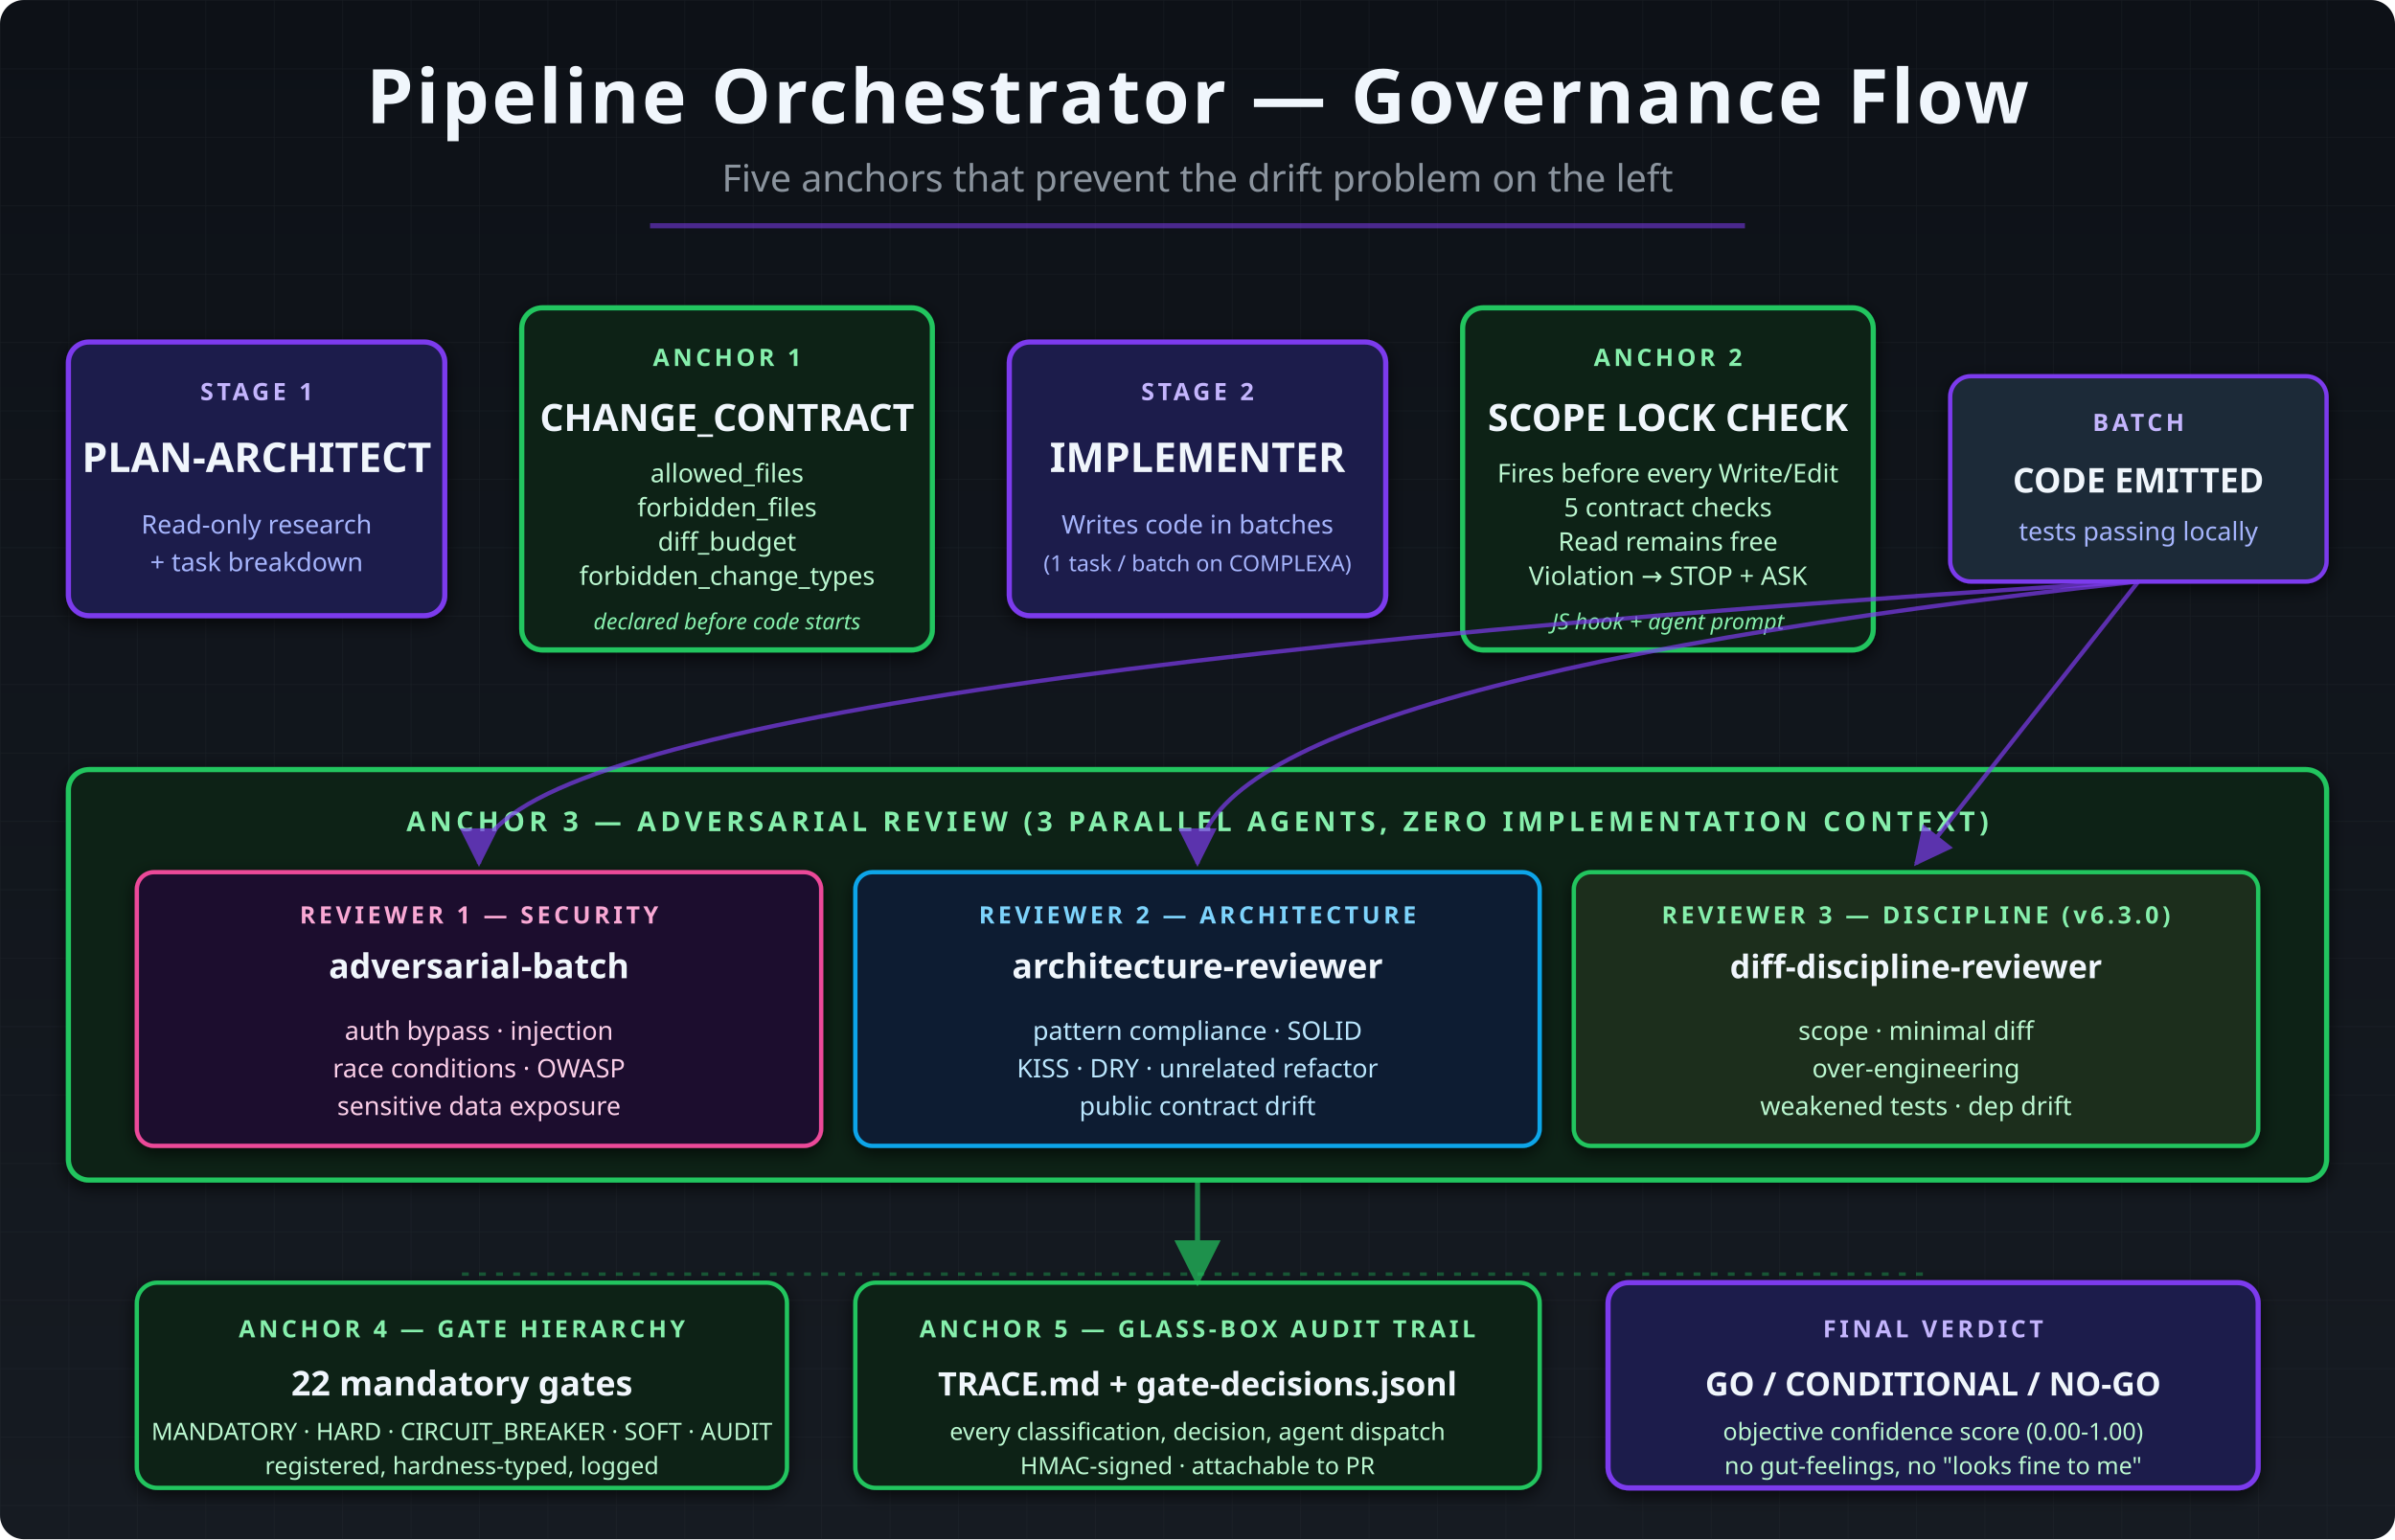
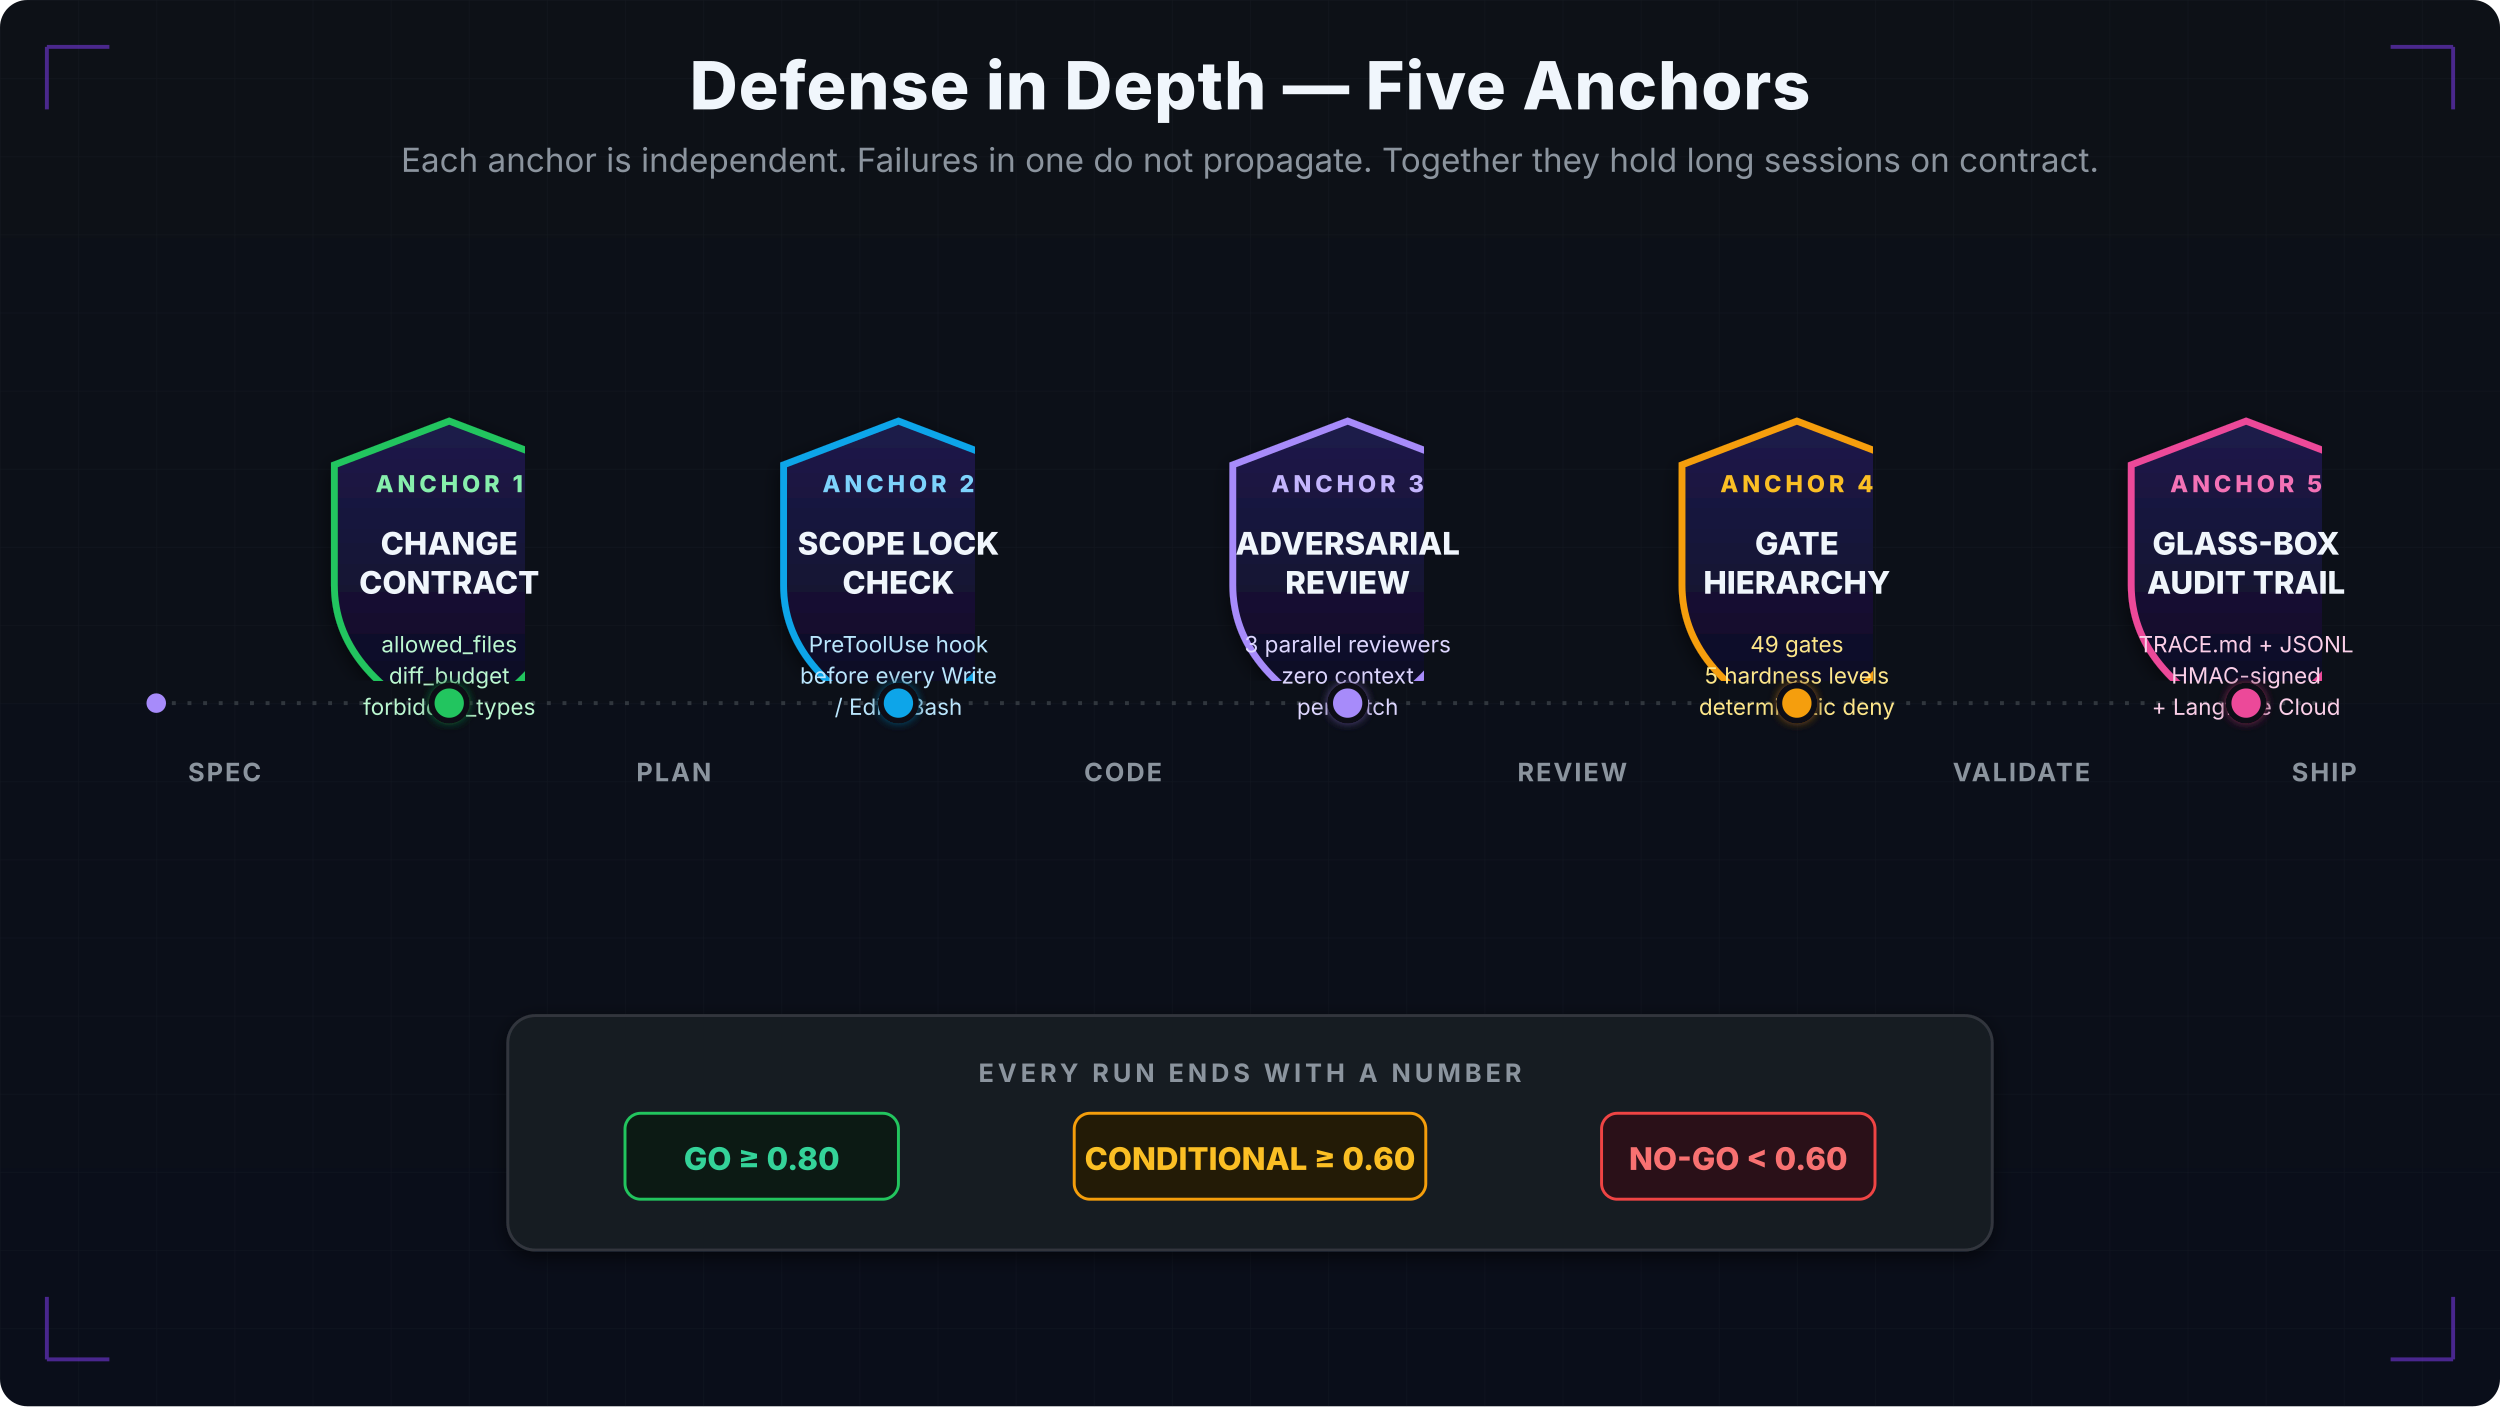
- <svg xmlns="http://www.w3.org/2000/svg" viewBox="0 0 1400 900" width="100%">
+ <svg xmlns="http://www.w3.org/2000/svg" viewBox="0 0 1280 720" width="100%" font-family="'Segoe UI', Inter, system-ui, sans-serif">
  <defs>
-     <linearGradient id="gfBg" x1="0" y1="0" x2="0" y2="1">
+     <linearGradient id="bg" x1="0" y1="0" x2="0" y2="1">
      <stop offset="0%" stop-color="#0d1117" />
-       <stop offset="100%" stop-color="#161b22" />
+       <stop offset="100%" stop-color="#0a0e1a" />
    </linearGradient>
-     <pattern id="gfGrid" width="40" height="40" patternUnits="userSpaceOnUse">
-       <path d="M 40 0 L 0 0 0 40" fill="none" stroke="#30363d" stroke-width="0.6" opacity="0.3" />
+     <pattern id="grid" width="40" height="40" patternUnits="userSpaceOnUse">
+       <path d="M 40 0 L 0 0 0 40" fill="none" stroke="#30363d" stroke-width="0.5" opacity="0.22" />
    </pattern>
-     <filter id="gfGlow" x="-50%" y="-50%" width="200%" height="200%">
-       <feGaussianBlur stdDeviation="3" result="blur" />
+     <linearGradient id="shieldGrad" x1="0" y1="0" x2="0" y2="1">
+       <stop offset="0%" stop-color="#1e1b4b" />
+       <stop offset="100%" stop-color="#0c0a1f" />
+     </linearGradient>
+     <filter id="soft" x="-20%" y="-20%" width="140%" height="140%">
+       <feDropShadow dx="0" dy="3" stdDeviation="5" flood-color="#000" flood-opacity="0.6" />
+     </filter>
+     <filter id="glow" x="-50%" y="-50%" width="200%" height="200%">
+       <feGaussianBlur stdDeviation="3" result="b" />
      <feMerge>
-         <feMergeNode in="blur" />
+         <feMergeNode in="b" />
        <feMergeNode in="SourceGraphic" />
      </feMerge>
    </filter>
-     <filter id="gfShadow" x="-20%" y="-20%" width="140%" height="140%">
-       <feDropShadow dx="0" dy="3" stdDeviation="5" flood-color="#000" flood-opacity="0.7" />
-     </filter>
-     <marker id="gfArrow" viewBox="0 0 12 12" refX="11" refY="6" markerWidth="9" markerHeight="9" orient="auto">
+     <symbol id="shield" viewBox="0 0 100 120">
+       <path d="M 50 4 L 92 20 L 92 64 Q 92 96 50 116 Q 8 96 8 64 L 8 20 Z" />
+     </symbol>
+     <marker id="arrow" viewBox="0 0 12 12" refX="10" refY="6" markerWidth="8" markerHeight="8" orient="auto">
      <path d="M 0 0 L 12 6 L 0 12 z" fill="#7C3AED" />
    </marker>
-     <marker id="gfArrowGreen" viewBox="0 0 12 12" refX="11" refY="6" markerWidth="9" markerHeight="9" orient="auto">
-       <path d="M 0 0 L 12 6 L 0 12 z" fill="#22C55E" />
-     </marker>
  </defs>
-   <rect width="1400" height="900" fill="url(#gfBg)" rx="14" />
-   <rect width="1400" height="900" fill="url(#gfGrid)" rx="14" />
-   <text x="700" y="72" text-anchor="middle" fill="#f0f6fc" font-size="44" font-weight="800" letter-spacing="1.5" font-family="'Segoe UI',system-ui,sans-serif">Pipeline Orchestrator — Governance Flow</text>
-   <text x="700" y="112" text-anchor="middle" fill="#8b949e" font-size="22" font-family="'Segoe UI',system-ui,sans-serif">Five anchors that prevent the drift problem on the left</text>
-   <line x1="380" y1="132" x2="1020" y2="132" stroke="#7C3AED" stroke-width="3" opacity="0.55">
-     <animate attributeName="opacity" values="0.55;1;0.55" dur="3s" repeatCount="indefinite" />
-   </line>
-   <g>
-     <rect x="40" y="200" width="220" height="160" rx="12" fill="#1e1b4b" stroke="#7C3AED" stroke-width="3" filter="url(#gfShadow)" />
-     <text x="150" y="234" text-anchor="middle" fill="#C4B5FD" font-size="14" font-weight="800" letter-spacing="2" font-family="'Segoe UI',system-ui,sans-serif">STAGE 1</text>
-     <text x="150" y="276" text-anchor="middle" fill="#f0f6fc" font-size="24" font-weight="800" font-family="'Segoe UI',system-ui,sans-serif">PLAN-ARCHITECT</text>
-     <text x="150" y="312" text-anchor="middle" fill="#a5b4fc" font-size="15" font-family="'Segoe UI',system-ui,sans-serif">Read-only research</text>
-     <text x="150" y="334" text-anchor="middle" fill="#a5b4fc" font-size="15" font-family="'Segoe UI',system-ui,sans-serif">+ task breakdown</text>
+   <rect width="1280" height="720" fill="url(#bg)" rx="14" />
+   <rect width="1280" height="720" fill="url(#grid)" rx="14" />
+   <text x="640" y="56" text-anchor="middle" fill="#F0F6FC" font-size="34" font-weight="800" letter-spacing="0.5">Defense in Depth — Five Anchors</text>
+   <text x="640" y="88" text-anchor="middle" fill="#8B949E" font-size="17">Each anchor is independent. Failures in one do not propagate. Together they hold long sessions on contract.</text>
+   <line x1="80" y1="360" x2="1200" y2="360" stroke="#30363d" stroke-width="2" stroke-dasharray="2 6" />
+   <circle cx="80" cy="360" r="5" fill="#A78BFA">
+     <animate attributeName="cx" values="80;1200;80" dur="12s" repeatCount="indefinite" />
+     <animate attributeName="opacity" values="0;1;1;1;0" dur="12s" repeatCount="indefinite" />
+   </circle>
+   <g transform="translate(160,210)">
+     <use href="#shield" width="140" height="168" fill="url(#shieldGrad)" stroke="#22C55E" stroke-width="2.5" filter="url(#soft)" />
+     <text x="70" y="42" text-anchor="middle" fill="#86EFAC" font-size="12" font-weight="800" letter-spacing="2">ANCHOR 1</text>
+     <text x="70" y="74" text-anchor="middle" fill="#F0F6FC" font-size="16" font-weight="800">CHANGE</text>
+     <text x="70" y="94" text-anchor="middle" fill="#F0F6FC" font-size="16" font-weight="800">CONTRACT</text>
+     <text x="70" y="124" text-anchor="middle" fill="#bbf7d0" font-size="11.5">allowed_files</text>
+     <text x="70" y="140" text-anchor="middle" fill="#bbf7d0" font-size="11.5">diff_budget</text>
+     <text x="70" y="156" text-anchor="middle" fill="#bbf7d0" font-size="11.5">forbidden_types</text>
+     <circle cx="70" cy="150" r="0" />
  </g>
-   <g>
-     <rect x="305" y="180" width="240" height="200" rx="12" fill="#0c2117" stroke="#22C55E" stroke-width="3" filter="url(#gfShadow)">
-       <animate attributeName="stroke-width" values="3;4.5;3" dur="4s" repeatCount="indefinite" />
-     </rect>
-     <text x="425" y="214" text-anchor="middle" fill="#86EFAC" font-size="14" font-weight="800" letter-spacing="2" font-family="'Segoe UI',system-ui,sans-serif">ANCHOR 1</text>
-     <text x="425" y="252" text-anchor="middle" fill="#f0f6fc" font-size="22" font-weight="800" font-family="'Segoe UI',system-ui,sans-serif">CHANGE_CONTRACT</text>
-     <text x="425" y="282" text-anchor="middle" fill="#bbf7d0" font-size="15" font-family="'Segoe UI',system-ui,sans-serif">allowed_files</text>
-     <text x="425" y="302" text-anchor="middle" fill="#bbf7d0" font-size="15" font-family="'Segoe UI',system-ui,sans-serif">forbidden_files</text>
-     <text x="425" y="322" text-anchor="middle" fill="#bbf7d0" font-size="15" font-family="'Segoe UI',system-ui,sans-serif">diff_budget</text>
-     <text x="425" y="342" text-anchor="middle" fill="#bbf7d0" font-size="15" font-family="'Segoe UI',system-ui,sans-serif">forbidden_change_types</text>
-     <text x="425" y="368" text-anchor="middle" fill="#86EFAC" font-size="13" font-style="italic" font-family="'Segoe UI',system-ui,sans-serif">declared before code starts</text>
+   <circle cx="230" cy="360" r="9" fill="#22C55E" stroke="#0d1117" stroke-width="3" filter="url(#glow)" />
+   <g transform="translate(390,210)">
+     <use href="#shield" width="140" height="168" fill="url(#shieldGrad)" stroke="#0EA5E9" stroke-width="2.5" filter="url(#soft)" />
+     <text x="70" y="42" text-anchor="middle" fill="#7DD3FC" font-size="12" font-weight="800" letter-spacing="2">ANCHOR 2</text>
+     <text x="70" y="74" text-anchor="middle" fill="#F0F6FC" font-size="16" font-weight="800">SCOPE LOCK</text>
+     <text x="70" y="94" text-anchor="middle" fill="#F0F6FC" font-size="16" font-weight="800">CHECK</text>
+     <text x="70" y="124" text-anchor="middle" fill="#bae6fd" font-size="11.5">PreToolUse hook</text>
+     <text x="70" y="140" text-anchor="middle" fill="#bae6fd" font-size="11.5">before every Write</text>
+     <text x="70" y="156" text-anchor="middle" fill="#bae6fd" font-size="11.5">/ Edit / Bash</text>
  </g>
-   <path d="M 260 280 L 305 280" stroke="#7C3AED" stroke-width="3" fill="none" marker-end="url(#gfArrow)" filter="url(#gfGlow)" />
-   <g>
-     <rect x="590" y="200" width="220" height="160" rx="12" fill="#1e1b4b" stroke="#7C3AED" stroke-width="3" filter="url(#gfShadow)" />
-     <text x="700" y="234" text-anchor="middle" fill="#C4B5FD" font-size="14" font-weight="800" letter-spacing="2" font-family="'Segoe UI',system-ui,sans-serif">STAGE 2</text>
-     <text x="700" y="276" text-anchor="middle" fill="#f0f6fc" font-size="24" font-weight="800" font-family="'Segoe UI',system-ui,sans-serif">IMPLEMENTER</text>
-     <text x="700" y="312" text-anchor="middle" fill="#a5b4fc" font-size="15" font-family="'Segoe UI',system-ui,sans-serif">Writes code in batches</text>
-     <text x="700" y="334" text-anchor="middle" fill="#a5b4fc" font-size="13" font-family="'Segoe UI',system-ui,sans-serif">(1 task / batch on COMPLEXA)</text>
+   <circle cx="460" cy="360" r="9" fill="#0EA5E9" stroke="#0d1117" stroke-width="3" filter="url(#glow)" />
+   <g transform="translate(620,210)">
+     <use href="#shield" width="140" height="168" fill="url(#shieldGrad)" stroke="#A78BFA" stroke-width="2.5" filter="url(#soft)" />
+     <text x="70" y="42" text-anchor="middle" fill="#C4B5FD" font-size="12" font-weight="800" letter-spacing="2">ANCHOR 3</text>
+     <text x="70" y="74" text-anchor="middle" fill="#F0F6FC" font-size="16" font-weight="800">ADVERSARIAL</text>
+     <text x="70" y="94" text-anchor="middle" fill="#F0F6FC" font-size="16" font-weight="800">REVIEW</text>
+     <text x="70" y="124" text-anchor="middle" fill="#ddd6fe" font-size="11.5">3 parallel reviewers</text>
+     <text x="70" y="140" text-anchor="middle" fill="#ddd6fe" font-size="11.5">zero context</text>
+     <text x="70" y="156" text-anchor="middle" fill="#ddd6fe" font-size="11.5">per batch</text>
  </g>
-   <path d="M 545 280 L 590 280" stroke="#7C3AED" stroke-width="3" fill="none" marker-end="url(#gfArrow)" filter="url(#gfGlow)" />
-   <g>
-     <rect x="855" y="180" width="240" height="200" rx="12" fill="#0c2117" stroke="#22C55E" stroke-width="3" filter="url(#gfShadow)">
-       <animate attributeName="stroke-width" values="3;4.5;3" dur="4s" begin="1s" repeatCount="indefinite" />
-     </rect>
-     <text x="975" y="214" text-anchor="middle" fill="#86EFAC" font-size="14" font-weight="800" letter-spacing="2" font-family="'Segoe UI',system-ui,sans-serif">ANCHOR 2</text>
-     <text x="975" y="252" text-anchor="middle" fill="#f0f6fc" font-size="22" font-weight="800" font-family="'Segoe UI',system-ui,sans-serif">SCOPE LOCK CHECK</text>
-     <text x="975" y="282" text-anchor="middle" fill="#bbf7d0" font-size="15" font-family="'Segoe UI',system-ui,sans-serif">Fires before every Write/Edit</text>
-     <text x="975" y="302" text-anchor="middle" fill="#bbf7d0" font-size="15" font-family="'Segoe UI',system-ui,sans-serif">5 contract checks</text>
-     <text x="975" y="322" text-anchor="middle" fill="#bbf7d0" font-size="15" font-family="'Segoe UI',system-ui,sans-serif">Read remains free</text>
-     <text x="975" y="342" text-anchor="middle" fill="#bbf7d0" font-size="15" font-family="'Segoe UI',system-ui,sans-serif">Violation → STOP + ASK</text>
-     <text x="975" y="368" text-anchor="middle" fill="#86EFAC" font-size="13" font-style="italic" font-family="'Segoe UI',system-ui,sans-serif">JS hook + agent prompt</text>
+   <circle cx="690" cy="360" r="9" fill="#A78BFA" stroke="#0d1117" stroke-width="3" filter="url(#glow)" />
+   <g transform="translate(850,210)">
+     <use href="#shield" width="140" height="168" fill="url(#shieldGrad)" stroke="#F59E0B" stroke-width="2.5" filter="url(#soft)" />
+     <text x="70" y="42" text-anchor="middle" fill="#FBBF24" font-size="12" font-weight="800" letter-spacing="2">ANCHOR 4</text>
+     <text x="70" y="74" text-anchor="middle" fill="#F0F6FC" font-size="16" font-weight="800">GATE</text>
+     <text x="70" y="94" text-anchor="middle" fill="#F0F6FC" font-size="16" font-weight="800">HIERARCHY</text>
+     <text x="70" y="124" text-anchor="middle" fill="#fde68a" font-size="11.5">49 gates</text>
+     <text x="70" y="140" text-anchor="middle" fill="#fde68a" font-size="11.5">5 hardness levels</text>
+     <text x="70" y="156" text-anchor="middle" fill="#fde68a" font-size="11.5">deterministic deny</text>
  </g>
-   <path d="M 810 280 L 855 280" stroke="#7C3AED" stroke-width="3" fill="none" marker-end="url(#gfArrow)" filter="url(#gfGlow)" />
-   <g>
-     <rect x="1140" y="220" width="220" height="120" rx="12" fill="#1f2937" stroke="#7C3AED" stroke-width="2.5" filter="url(#gfShadow)" />
-     <text x="1250" y="252" text-anchor="middle" fill="#C4B5FD" font-size="14" font-weight="800" letter-spacing="2" font-family="'Segoe UI',system-ui,sans-serif">BATCH</text>
-     <text x="1250" y="288" text-anchor="middle" fill="#f0f6fc" font-size="20" font-weight="800" font-family="'Segoe UI',system-ui,sans-serif">CODE EMITTED</text>
-     <text x="1250" y="316" text-anchor="middle" fill="#a5b4fc" font-size="15" font-family="'Segoe UI',system-ui,sans-serif">tests passing locally</text>
+   <circle cx="920" cy="360" r="9" fill="#F59E0B" stroke="#0d1117" stroke-width="3" filter="url(#glow)" />
+   <g transform="translate(1080,210)">
+     <use href="#shield" width="140" height="168" fill="url(#shieldGrad)" stroke="#EC4899" stroke-width="2.5" filter="url(#soft)" />
+     <text x="70" y="42" text-anchor="middle" fill="#F472B6" font-size="12" font-weight="800" letter-spacing="2">ANCHOR 5</text>
+     <text x="70" y="74" text-anchor="middle" fill="#F0F6FC" font-size="16" font-weight="800">GLASS-BOX</text>
+     <text x="70" y="94" text-anchor="middle" fill="#F0F6FC" font-size="16" font-weight="800">AUDIT TRAIL</text>
+     <text x="70" y="124" text-anchor="middle" fill="#fbcfe8" font-size="11.5">TRACE.md + JSONL</text>
+     <text x="70" y="140" text-anchor="middle" fill="#fbcfe8" font-size="11.5">HMAC-signed</text>
+     <text x="70" y="156" text-anchor="middle" fill="#fbcfe8" font-size="11.5">+ Langfuse Cloud</text>
  </g>
-   <path d="M 1095 280 L 1140 280" stroke="#7C3AED" stroke-width="3" fill="none" marker-end="url(#gfArrow)" filter="url(#gfGlow)" />
-   <g>
-     <rect x="40" y="450" width="1320" height="240" rx="12" fill="#0c2117" stroke="#22C55E" stroke-width="3" filter="url(#gfShadow)">
-       <animate attributeName="stroke-width" values="3;4.5;3" dur="4s" begin="2s" repeatCount="indefinite" />
-     </rect>
-     <text x="700" y="486" text-anchor="middle" fill="#86EFAC" font-size="16" font-weight="800" letter-spacing="2.5" font-family="'Segoe UI',system-ui,sans-serif">ANCHOR 3 — ADVERSARIAL REVIEW (3 PARALLEL AGENTS, ZERO IMPLEMENTATION CONTEXT)</text>
-     <rect x="80" y="510" width="400" height="160" rx="10" fill="#1a0f2e" stroke="#EC4899" stroke-width="2.5" filter="url(#gfShadow)" />
-     <text x="280" y="540" text-anchor="middle" fill="#F9A8D4" font-size="14" font-weight="800" letter-spacing="2" font-family="'Segoe UI',system-ui,sans-serif">REVIEWER 1 — SECURITY</text>
-     <text x="280" y="572" text-anchor="middle" fill="#f0f6fc" font-size="20" font-weight="800" font-family="'Segoe UI',system-ui,sans-serif">adversarial-batch</text>
-     <text x="280" y="608" text-anchor="middle" fill="#fbcfe8" font-size="15" font-family="'Segoe UI',system-ui,sans-serif">auth bypass · injection</text>
-     <text x="280" y="630" text-anchor="middle" fill="#fbcfe8" font-size="15" font-family="'Segoe UI',system-ui,sans-serif">race conditions · OWASP</text>
-     <text x="280" y="652" text-anchor="middle" fill="#fbcfe8" font-size="15" font-family="'Segoe UI',system-ui,sans-serif">sensitive data exposure</text>
-     <rect x="500" y="510" width="400" height="160" rx="10" fill="#0e1f33" stroke="#0EA5E9" stroke-width="2.5" filter="url(#gfShadow)" />
-     <text x="700" y="540" text-anchor="middle" fill="#7DD3FC" font-size="14" font-weight="800" letter-spacing="2" font-family="'Segoe UI',system-ui,sans-serif">REVIEWER 2 — ARCHITECTURE</text>
-     <text x="700" y="572" text-anchor="middle" fill="#f0f6fc" font-size="20" font-weight="800" font-family="'Segoe UI',system-ui,sans-serif">architecture-reviewer</text>
-     <text x="700" y="608" text-anchor="middle" fill="#bae6fd" font-size="15" font-family="'Segoe UI',system-ui,sans-serif">pattern compliance · SOLID</text>
-     <text x="700" y="630" text-anchor="middle" fill="#bae6fd" font-size="15" font-family="'Segoe UI',system-ui,sans-serif">KISS · DRY · unrelated refactor</text>
-     <text x="700" y="652" text-anchor="middle" fill="#bae6fd" font-size="15" font-family="'Segoe UI',system-ui,sans-serif">public contract drift</text>
-     <rect x="920" y="510" width="400" height="160" rx="10" fill="#1a2e1a" stroke="#22C55E" stroke-width="2.5" filter="url(#gfShadow)">
-       <animate attributeName="stroke-width" values="2.5;4;2.5" dur="3s" repeatCount="indefinite" />
-     </rect>
-     <text x="1120" y="540" text-anchor="middle" fill="#86EFAC" font-size="14" font-weight="800" letter-spacing="2" font-family="'Segoe UI',system-ui,sans-serif">REVIEWER 3 — DISCIPLINE (v6.3.0)</text>
-     <text x="1120" y="572" text-anchor="middle" fill="#f0f6fc" font-size="19" font-weight="800" font-family="'Segoe UI',system-ui,sans-serif">diff-discipline-reviewer</text>
-     <text x="1120" y="608" text-anchor="middle" fill="#bbf7d0" font-size="15" font-family="'Segoe UI',system-ui,sans-serif">scope · minimal diff</text>
-     <text x="1120" y="630" text-anchor="middle" fill="#bbf7d0" font-size="15" font-family="'Segoe UI',system-ui,sans-serif">over-engineering</text>
-     <text x="1120" y="652" text-anchor="middle" fill="#bbf7d0" font-size="15" font-family="'Segoe UI',system-ui,sans-serif">weakened tests · dep drift</text>
+   <circle cx="1150" cy="360" r="9" fill="#EC4899" stroke="#0d1117" stroke-width="3" filter="url(#glow)" />
+   <g font-size="13" font-weight="700" fill="#8B949E" text-anchor="middle" letter-spacing="1">
+     <text x="115" y="400">SPEC</text>
+     <text x="345" y="400">PLAN</text>
+     <text x="575" y="400">CODE</text>
+     <text x="805" y="400">REVIEW</text>
+     <text x="1035" y="400">VALIDATE</text>
+     <text x="1190" y="400">SHIP</text>
  </g>
-   <path d="M 1250 340 Q 280 400 280 505" stroke="#7C3AED" stroke-width="2.5" fill="none" marker-end="url(#gfArrow)" opacity="0.7" />
-   <path d="M 1250 340 Q 700 400 700 505" stroke="#7C3AED" stroke-width="2.5" fill="none" marker-end="url(#gfArrow)" opacity="0.7" />
-   <path d="M 1250 340 L 1120 505" stroke="#7C3AED" stroke-width="2.5" fill="none" marker-end="url(#gfArrow)" opacity="0.7" />
-   <g>
-     <rect x="80" y="750" width="380" height="120" rx="12" fill="#0c2117" stroke="#22C55E" stroke-width="2.5" filter="url(#gfShadow)" />
-     <text x="270" y="782" text-anchor="middle" fill="#86EFAC" font-size="14" font-weight="800" letter-spacing="2" font-family="'Segoe UI',system-ui,sans-serif">ANCHOR 4 — GATE HIERARCHY</text>
-     <text x="270" y="816" text-anchor="middle" fill="#f0f6fc" font-size="20" font-weight="800" font-family="'Segoe UI',system-ui,sans-serif">22 mandatory gates</text>
-     <text x="270" y="842" text-anchor="middle" fill="#bbf7d0" font-size="14" font-family="'Segoe UI',system-ui,sans-serif">MANDATORY · HARD · CIRCUIT_BREAKER · SOFT · AUDIT</text>
-     <text x="270" y="862" text-anchor="middle" fill="#bbf7d0" font-size="14" font-family="'Segoe UI',system-ui,sans-serif">registered, hardness-typed, logged</text>
+   <g transform="translate(640,520)">
+     <rect x="-380" y="0" width="760" height="120" rx="14" fill="#161b22" stroke="#30363d" stroke-width="1.5" filter="url(#soft)" />
+     <text x="0" y="34" text-anchor="middle" fill="#8B949E" font-size="13" font-weight="700" letter-spacing="2">EVERY RUN ENDS WITH A NUMBER</text>
+     <g transform="translate(-250,72)">
+       <rect x="-70" y="-22" width="140" height="44" rx="8" fill="#0c1a14" stroke="#22C55E" stroke-width="1.5" />
+       <text x="0" y="7" text-anchor="middle" font-size="16" font-weight="800" fill="#34D399">GO ≥ 0.80</text>
+     </g>
+     <g transform="translate(0,72)">
+       <rect x="-90" y="-22" width="180" height="44" rx="8" fill="#231b06" stroke="#F59E0B" stroke-width="1.5" />
+       <text x="0" y="7" text-anchor="middle" font-size="16" font-weight="800" fill="#FBBF24">CONDITIONAL ≥ 0.60</text>
+     </g>
+     <g transform="translate(250,72)">
+       <rect x="-70" y="-22" width="140" height="44" rx="8" fill="#2a1018" stroke="#EF4444" stroke-width="1.5" />
+       <text x="0" y="7" text-anchor="middle" font-size="16" font-weight="800" fill="#F87171">NO-GO &lt; 0.60</text>
+     </g>
  </g>
-   <g>
-     <rect x="500" y="750" width="400" height="120" rx="12" fill="#0c2117" stroke="#22C55E" stroke-width="2.5" filter="url(#gfShadow)" />
-     <text x="700" y="782" text-anchor="middle" fill="#86EFAC" font-size="14" font-weight="800" letter-spacing="2" font-family="'Segoe UI',system-ui,sans-serif">ANCHOR 5 — GLASS-BOX AUDIT TRAIL</text>
-     <text x="700" y="816" text-anchor="middle" fill="#f0f6fc" font-size="19" font-weight="800" font-family="'Segoe UI',system-ui,sans-serif">TRACE.md + gate-decisions.jsonl</text>
-     <text x="700" y="842" text-anchor="middle" fill="#bbf7d0" font-size="14" font-family="'Segoe UI',system-ui,sans-serif">every classification, decision, agent dispatch</text>
-     <text x="700" y="862" text-anchor="middle" fill="#bbf7d0" font-size="14" font-family="'Segoe UI',system-ui,sans-serif">HMAC-signed · attachable to PR</text>
+   <g stroke="#7C3AED" stroke-width="2" fill="none" opacity="0.55">
+     <path d="M 24 24 L 24 56 M 24 24 L 56 24" />
+     <path d="M 1256 24 L 1256 56 M 1256 24 L 1224 24" />
+     <path d="M 24 696 L 24 664 M 24 696 L 56 696" />
+     <path d="M 1256 696 L 1256 664 M 1256 696 L 1224 696" />
  </g>
-   <g>
-     <rect x="940" y="750" width="380" height="120" rx="12" fill="#1e1b4b" stroke="#7C3AED" stroke-width="3" filter="url(#gfShadow)">
-       <animate attributeName="stroke-width" values="3;4.5;3" dur="4s" repeatCount="indefinite" />
-     </rect>
-     <text x="1130" y="782" text-anchor="middle" fill="#C4B5FD" font-size="14" font-weight="800" letter-spacing="2" font-family="'Segoe UI',system-ui,sans-serif">FINAL VERDICT</text>
-     <text x="1130" y="816" text-anchor="middle" fill="#f0f6fc" font-size="19" font-weight="800" font-family="'Segoe UI',system-ui,sans-serif">GO / CONDITIONAL / NO-GO</text>
-     <text x="1130" y="842" text-anchor="middle" fill="#bbf7d0" font-size="14" font-family="'Segoe UI',system-ui,sans-serif">objective confidence score (0.00-1.00)</text>
-     <text x="1130" y="862" text-anchor="middle" fill="#bbf7d0" font-size="14" font-family="'Segoe UI',system-ui,sans-serif">no gut-feelings, no "looks fine to me"</text>
-   </g>
-   <path d="M 270 745 L 1130 745" stroke="#22C55E" stroke-width="2" fill="none" opacity="0.35" stroke-dasharray="4,6" />
-   <path d="M 700 690 L 700 750" stroke="#22C55E" stroke-width="3" fill="none" marker-end="url(#gfArrowGreen)" opacity="0.7" />
</svg>
